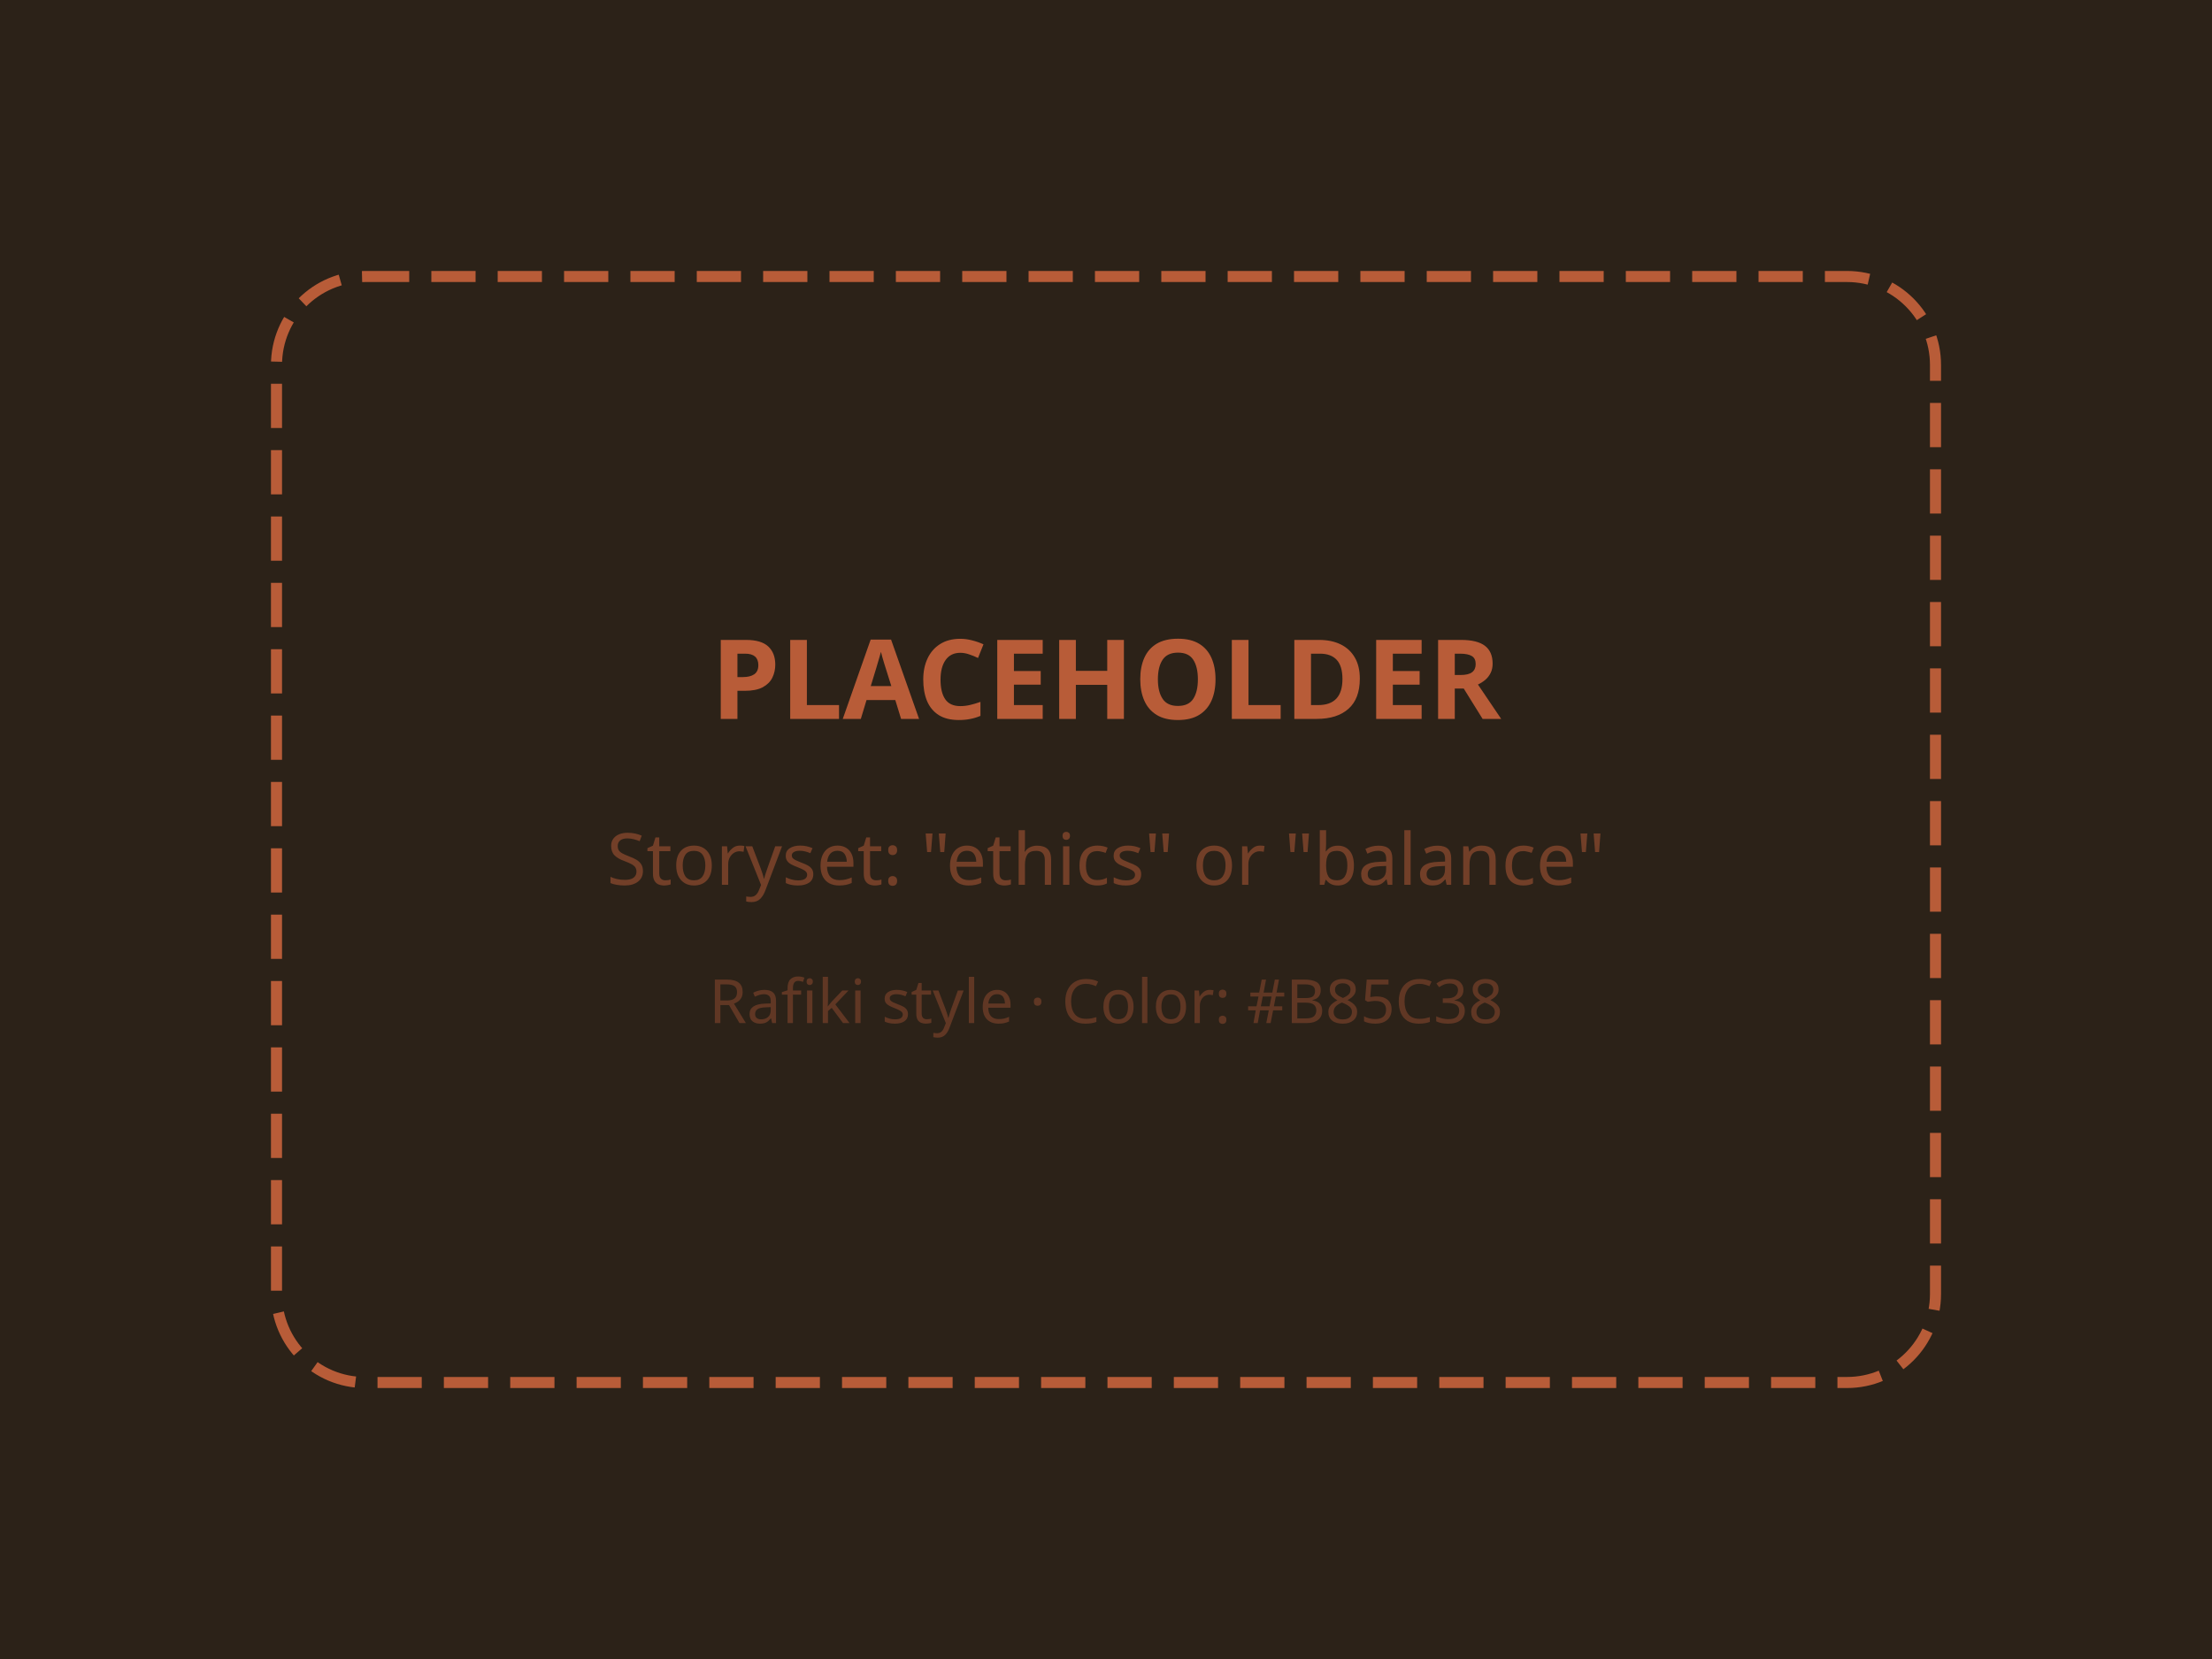
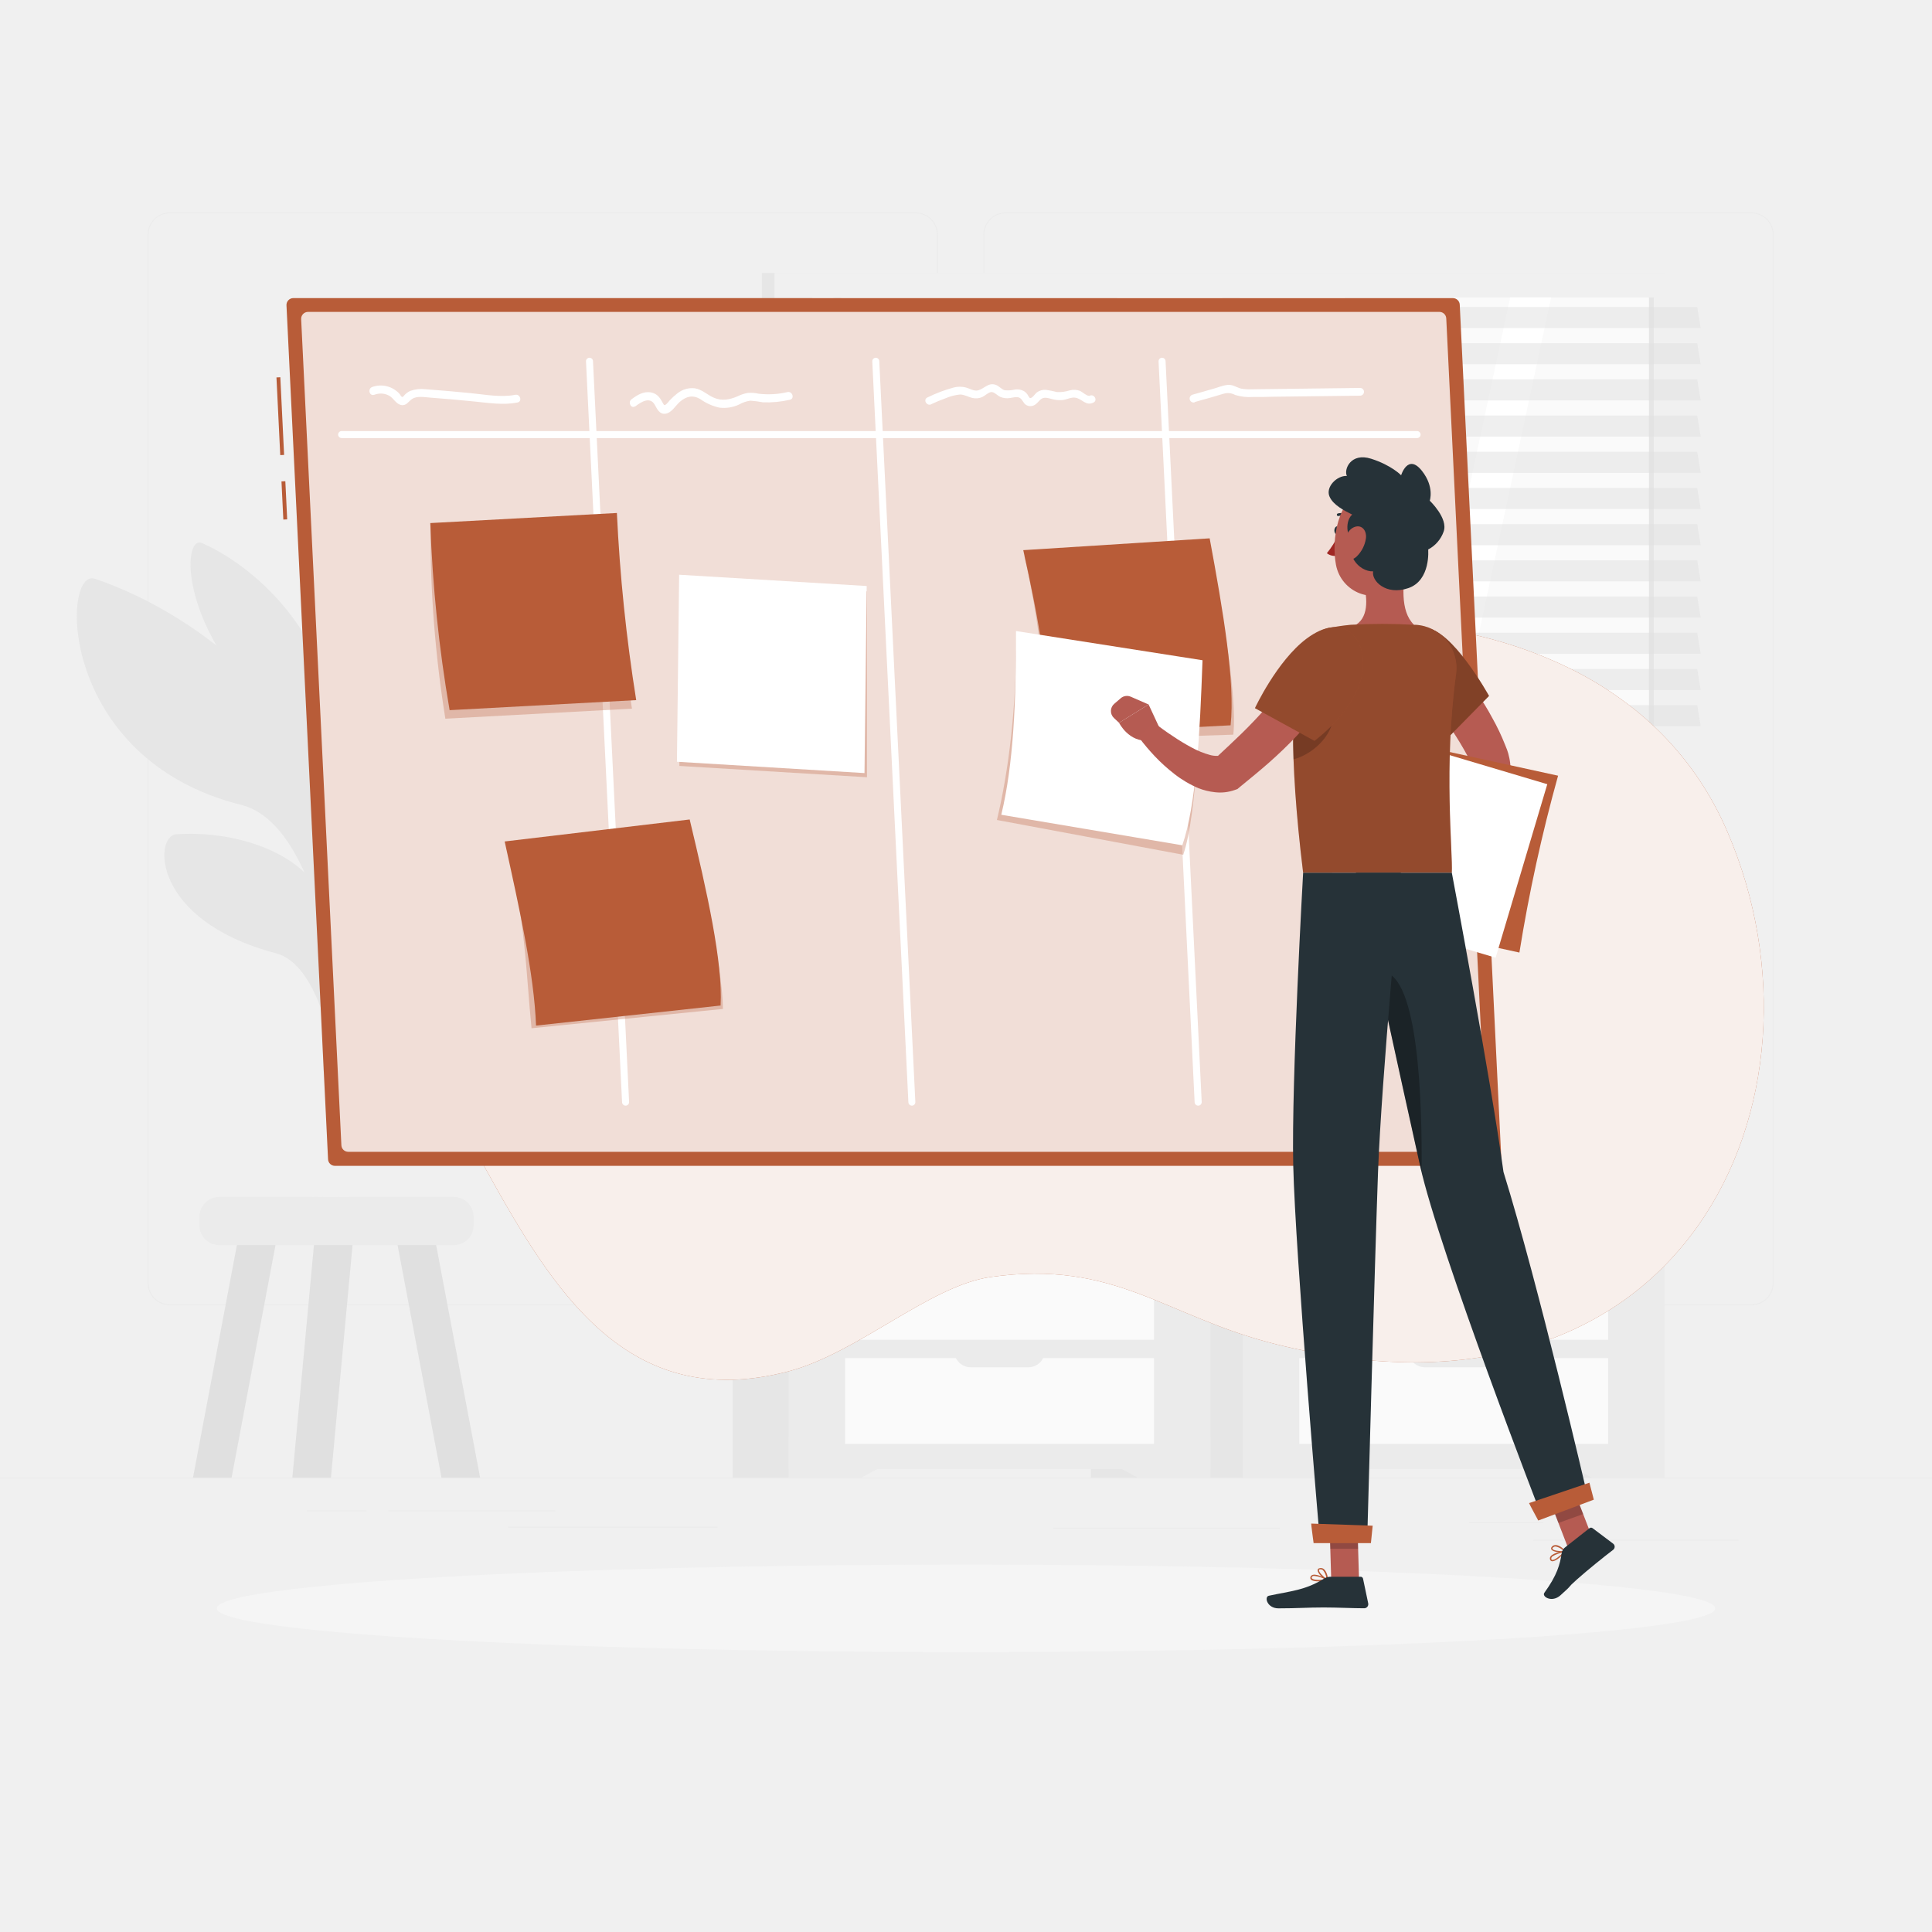
- <svg xmlns="http://www.w3.org/2000/svg" viewBox="0 0 400 300">
-   <rect width="400" height="300" fill="#2C2218" />
-   <rect x="50" y="50" width="300" height="200" rx="16" fill="none" stroke="#B85C38" stroke-width="2" stroke-dasharray="8 4" />
-   <text x="200" y="130" text-anchor="middle" fill="#B85C38" font-family="system-ui, sans-serif" font-size="20" font-weight="bold">PLACEHOLDER</text>
-   <text x="200" y="160" text-anchor="middle" fill="#B85C3880" font-family="system-ui, sans-serif" font-size="13">Storyset: "ethics" or "balance"</text>
-   <text x="200" y="185" text-anchor="middle" fill="#B85C3860" font-family="system-ui, sans-serif" font-size="11">Rafiki style · Color: #B85C38</text>
+ <svg xmlns="http://www.w3.org/2000/svg" viewBox="0 0 500 500">
+   <g id="background-complete">
+     <rect y="382.4" width="500" height="0.25" style="fill:#ebebeb" />
+     <rect x="396.83" y="398.49" width="53.07" height="0.25" style="fill:#ebebeb" />
+     <rect x="272.56" y="395.36" width="58.66" height="0.25" style="fill:#ebebeb" />
+     <rect x="380.2" y="393.92" width="19.19" height="0.25" style="fill:#ebebeb" />
+     <rect x="100.47" y="390.89" width="43.19" height="0.25" style="fill:#ebebeb" />
+     <rect x="79.46" y="390.89" width="15.44" height="0.25" style="fill:#ebebeb" />
+     <rect x="131.47" y="395.11" width="54.2" height="0.25" style="fill:#ebebeb" />
+     <path d="M237,337.8H43.91a5.71,5.71,0,0,1-5.7-5.71V60.66A5.71,5.71,0,0,1,43.91,55H237a5.71,5.71,0,0,1,5.71,5.71V332.09A5.71,5.71,0,0,1,237,337.8ZM43.91,55.2a5.46,5.46,0,0,0-5.45,5.46V332.09a5.46,5.46,0,0,0,5.45,5.46H237a5.47,5.47,0,0,0,5.46-5.46V60.66A5.47,5.47,0,0,0,237,55.2Z" style="fill:#ebebeb" />
+     <path d="M453.31,337.8H260.21a5.72,5.72,0,0,1-5.71-5.71V60.66A5.72,5.72,0,0,1,260.21,55h193.1A5.71,5.71,0,0,1,459,60.66V332.09A5.71,5.71,0,0,1,453.31,337.8ZM260.21,55.2a5.47,5.47,0,0,0-5.46,5.46V332.09a5.47,5.47,0,0,0,5.46,5.46h193.1a5.47,5.47,0,0,0,5.46-5.46V60.66a5.47,5.47,0,0,0-5.46-5.46Z" style="fill:#ebebeb" />
+     <rect x="51.61" y="309.78" width="70.97" height="12.45" rx="5.12" style="fill:#ebebeb" />
+     <polygon points="71.3 322.23 61.31 322.23 49.95 382.4 59.94 382.4 71.3 322.23" style="fill:#e0e0e0" />
+     <polygon points="91.24 322.23 81.25 322.23 75.66 382.4 85.65 382.4 91.24 322.23" style="fill:#e0e0e0" />
+     <polygon points="102.89 322.23 112.88 322.23 124.25 382.4 114.26 382.4 102.89 322.23" style="fill:#e0e0e0" />
+     <rect x="197.16" y="70.65" width="233.65" height="203.55" style="fill:#e6e6e6" />
+     <rect x="200.43" y="70.65" width="237.39" height="203.55" style="fill:#f0f0f0" />
+     <rect x="197.16" y="274.21" width="233.65" height="3.94" style="fill:#e6e6e6" />
+     <rect x="204.17" y="274.21" width="237.39" height="3.94" style="fill:#f0f0f0" />
+     <rect x="223.67" y="63.55" width="190.9" height="217.76" transform="translate(491.55 -146.69) rotate(90)" style="fill:#fafafa" />
+     <polygon points="279.86 267.88 320.91 76.98 348.1 76.98 307.05 267.88 279.86 267.88" style="fill:#fff" />
+     <polygon points="248.12 267.88 289.17 76.98 316.36 76.98 275.31 267.88 248.12 267.88" style="fill:#fff" />
+     <path d="M215.37,77.5V255.88c0,.29.36.52.8.52h1.06c.44,0,.8-.23.8-.52V77.5c0-.29-.36-.52-.8-.52h-1.06C215.73,77,215.37,77.21,215.37,77.5Z" style="fill:#f0f0f0" />
+     <polygon points="349.78 267.88 390.83 76.98 401.43 76.98 360.38 267.88 349.78 267.88" style="fill:#fff" />
+     <rect x="331.93" y="171.81" width="190.9" height="1.25" transform="translate(599.81 -254.95) rotate(90)" style="fill:#e6e6e6" />
+     <polygon points="440.14 84.9 206.49 84.9 205.58 79.44 439.24 79.44 440.14 84.9" style="fill:#e0e0e0;opacity:0.5" />
+     <polygon points="440.14 103.64 206.49 103.64 205.58 98.17 439.24 98.17 440.14 103.64" style="fill:#e0e0e0;opacity:0.5" />
+     <polygon points="440.14 122.37 206.49 122.37 205.58 116.91 439.24 116.91 440.14 122.37" style="fill:#e0e0e0;opacity:0.5" />
+     <polygon points="440.14 141.11 206.49 141.11 205.58 135.65 439.24 135.65 440.14 141.11" style="fill:#e0e0e0;opacity:0.5" />
+     <polygon points="440.14 159.84 206.49 159.84 205.58 154.38 439.24 154.38 440.14 159.84" style="fill:#e0e0e0;opacity:0.5" />
+     <polygon points="440.14 178.58 206.49 178.58 205.58 173.12 439.24 173.12 440.14 178.58" style="fill:#e0e0e0;opacity:0.5" />
+     <polygon points="440.14 94.27 206.49 94.27 205.58 88.81 439.24 88.81 440.14 94.27" style="fill:#e0e0e0;opacity:0.5" />
+     <polygon points="440.14 113 206.49 113 205.58 107.54 439.24 107.54 440.14 113" style="fill:#e0e0e0;opacity:0.5" />
+     <polygon points="440.14 131.74 206.49 131.74 205.58 126.28 439.24 126.28 440.14 131.74" style="fill:#e0e0e0;opacity:0.5" />
+     <polygon points="440.14 150.47 206.49 150.47 205.58 145.01 439.24 145.01 440.14 150.47" style="fill:#e0e0e0;opacity:0.5" />
+     <polygon points="440.14 169.21 206.49 169.21 205.58 163.75 439.24 163.75 440.14 169.21" style="fill:#e0e0e0;opacity:0.5" />
+     <polygon points="440.14 187.95 206.49 187.95 205.58 182.49 439.24 182.49 440.14 187.95" style="fill:#e0e0e0;opacity:0.5" />
+     <rect x="399.87" y="289.64" width="30.94" height="92.76" style="fill:#e6e6e6" />
+     <polygon points="411.96 382.4 430.81 382.4 430.81 371.75 392.2 371.75 411.96 382.4" style="fill:#ebebeb" />
+     <rect x="307.13" y="289.64" width="30.94" height="92.76" style="fill:#e6e6e6" />
+     <rect x="321.63" y="289.64" width="109.18" height="90.55" style="fill:#ebebeb" />
+     <polygon points="340.48 382.4 321.63 382.4 321.63 371.75 360.24 371.75 340.48 382.4" style="fill:#ebebeb" />
+     <rect x="336.25" y="300.08" width="79.94" height="46.65" style="fill:#fafafa" />
+     <rect x="336.25" y="351.48" width="79.94" height="22.2" style="fill:#fafafa" />
+     <path d="M383.67,302.46h-14.9a4.3,4.3,0,0,1-4.29-4.3H388A4.3,4.3,0,0,1,383.67,302.46Z" style="fill:#ebebeb" />
+     <path d="M383.67,353.85h-14.9a4.29,4.29,0,0,1-4.29-4.29H388A4.29,4.29,0,0,1,383.67,353.85Z" style="fill:#ebebeb" />
+     <rect x="282.32" y="289.64" width="30.94" height="92.76" style="fill:#e6e6e6" />
+     <polygon points="294.42 382.4 313.26 382.4 313.26 371.75 274.66 371.75 294.42 382.4" style="fill:#ebebeb" />
+     <rect x="189.59" y="289.64" width="30.94" height="92.76" style="fill:#e6e6e6" />
+     <rect x="204.09" y="289.64" width="109.18" height="90.55" style="fill:#ebebeb" />
+     <polygon points="222.93 382.4 204.09 382.4 204.09 371.75 242.69 371.75 222.93 382.4" style="fill:#ebebeb" />
+     <rect x="218.71" y="300.08" width="79.94" height="46.65" style="fill:#fafafa" />
+     <rect x="218.71" y="351.48" width="79.94" height="22.2" style="fill:#fafafa" />
+     <path d="M266.12,302.46H251.23a4.31,4.31,0,0,1-4.3-4.3h23.49A4.3,4.3,0,0,1,266.12,302.46Z" style="fill:#ebebeb" />
+     <path d="M266.12,353.85H251.23a4.3,4.3,0,0,1-4.3-4.29h23.49A4.29,4.29,0,0,1,266.12,353.85Z" style="fill:#ebebeb" />
+     <rect x="204.41" y="285.74" width="226.4" height="3.89" transform="translate(635.22 575.38) rotate(180)" style="fill:#f0f0f0" />
+     <rect x="189.59" y="285.74" width="14.82" height="3.89" style="fill:#e0e0e0" />
+     <path d="M84.39,294.88c-1.41-36.34-2.91-72.47.17-90.7l5-3.54s-1.1,3.39-1.68,59.07-1.29,26.9-.68,35.17Z" style="fill:#e6e6e6" />
+     <path d="M92.47,166c7.73-20.14,25.74-39.59,45.3-47.55,7.68-3.12-3.38,65.57-31.23,70-13.6,2.16-17.84,37-20.13,53.7C85.63,209.25,84.74,186.14,92.47,166Z" style="fill:#e6e6e6" />
+     <path d="M90.82,217.13c5.44-8.62,14.33-20.7,27.32-20.71,14.72,0,1.84,24.24-15.47,32-8.45,3.78-15.5,15.78-17.33,23.3C85.5,236.47,85.38,225.75,90.82,217.13Z" style="fill:#e6e6e6" />
+     <path d="M77.58,191.07c-9.46-16.76-30.54-33.62-53-41.29-8.81-3-9.68,46.64,37.82,58.52,15.35,3.84,21.5,31,24.68,44.66C86.83,226.43,87,207.83,77.58,191.07Z" style="fill:#e6e6e6" />
+     <path d="M82.76,230.81c-6-10.68-22.42-15.9-37.16-14.9-5.78.39-6.42,22.31,25.77,30.78,9.76,2.57,13.7,19.76,15.73,28.46C86.93,258.25,88.78,241.5,82.76,230.81Z" style="fill:#e6e6e6" />
+     <path d="M83.38,174.38c-4.69-14.94-18.5-28.33-31.17-33.86-5-2.17-6.51,22.6,20.7,46.85,8.25,7.36,10.85,28.79,12.2,39.65C85.72,207.63,88.07,189.32,83.38,174.38Z" style="fill:#e6e6e6" />
+     <path d="M85.86,309.78h0c-9.9,0-18.08-.72-18.64-14.11L65.57,278.1h40.59l-1.65,17.57C103.94,309.06,95.76,309.78,85.86,309.78Z" style="fill:#f0f0f0" />
+     <polygon points="106.31 285.34 65.42 285.34 64.25 277.11 107.48 277.11 106.31 285.34" style="fill:#f0f0f0" />
+   </g>
+   <g id="background-simple">
+     <path d="M447.06,215.29c-32.63-75.84-152.7-61.31-195.73-26-17.09,14-19.64,24.1-45.45,28.81-18.76,3.42-40.28-7.13-59.06-1.36-41.17,12.65-38.13,55.06-21.25,85.56,17.52,31.65,36.72,63.44,78.31,52.65,18-4.67,36.69-22.21,52.45-24.45,32.39-4.61,45.25,10.26,74,17.41C435.92,374.15,476.69,284.17,447.06,215.29Z" style="fill:#B85C38" />
+     <g style="opacity:0.9">
+       <path d="M447.06,215.29c-32.63-75.84-152.7-61.31-195.73-26-17.09,14-19.64,24.1-45.45,28.81-18.76,3.42-40.28-7.13-59.06-1.36-41.17,12.65-38.13,55.06-21.25,85.56,17.52,31.65,36.72,63.44,78.31,52.65,18-4.67,36.69-22.21,52.45-24.45,32.39-4.61,45.25,10.26,74,17.41C435.92,374.15,476.69,284.17,447.06,215.29Z" style="fill:#fff" />
+     </g>
+   </g>
+   <g id="Shadow">
+     <ellipse id="path" cx="250" cy="416.24" rx="193.89" ry="11.32" style="fill:#f5f5f5" />
+   </g>
+   <g id="Board">
+     <rect x="72.03" y="97.65" width="1" height="20.13" transform="translate(-5.15 3.65) rotate(-2.79)" style="fill:#B85C38" />
+     <rect x="73.09" y="124.55" width="1" height="9.89" transform="translate(-6.22 3.74) rotate(-2.79)" style="fill:#B85C38" />
+     <path d="M386.74,301.72H86.67A1.78,1.78,0,0,1,84.9,300L74.14,79a1.77,1.77,0,0,1,1.77-1.85H376a1.78,1.78,0,0,1,1.78,1.68l10.76,221.08A1.78,1.78,0,0,1,386.74,301.72Z" style="fill:#B85C38" />
+     <path d="M88.35,296.4,77.94,82.58a1.78,1.78,0,0,1,1.77-1.86H372.52a1.77,1.77,0,0,1,1.77,1.69L384.7,296.23a1.77,1.77,0,0,1-1.77,1.86H90.12A1.78,1.78,0,0,1,88.35,296.4Z" style="fill:#fff;opacity:0.8" />
+     <path d="M161.9,286.14a.92.92,0,0,1-.91-.86L151.66,93.62a.91.91,0,1,1,1.81-.08l9.34,191.65a.91.91,0,0,1-.87.95Z" style="fill:#fff" />
+     <path d="M310.08,286.14a.92.92,0,0,1-.91-.86L299.84,93.62a.91.91,0,1,1,1.81-.08L311,285.19a.91.91,0,0,1-.87.95Z" style="fill:#fff" />
+     <path d="M236,286.14a.92.92,0,0,1-.91-.86L225.75,93.62a.91.91,0,1,1,1.81-.08l9.33,191.65a.9.9,0,0,1-.86.95Z" style="fill:#fff" />
+     <path d="M366.64,113.37H88.51a.91.91,0,1,1,0-1.81H366.64a.91.91,0,1,1,0,1.81Z" style="fill:#fff" />
+     <path d="M96.89,102.17a4.47,4.47,0,0,1,4,.34c1,.64,1.61,2,2.87,2.3,1.43.29,1.87-.88,2.88-1.55,1.28-.85,3.23-.47,4.66-.36q5.69.42,11.37,1c3.74.36,7.52,1,11.25.27,1.29-.25.74-2.22-.54-2-3.82.75-7.87-.07-11.7-.44s-7.69-.72-11.55-1a8.63,8.63,0,0,0-3.91.42,4.71,4.71,0,0,0-1.56,1.12c-.16.16-.32.49-.58.45s-.55-.63-.65-.75a6.54,6.54,0,0,0-7.13-1.81c-1.21.48-.69,2.45.54,2Z" style="fill:#fff" />
+     <path d="M164.41,105.17c1.52-1.14,3.81-2.66,5.06-.38.63,1.14,1.24,2.51,2.81,2.27s2.61-2.19,3.71-3.11c1.64-1.39,3.3-1.8,5.22-.68a13.35,13.35,0,0,0,5,2.23,9.19,9.19,0,0,0,5.06-.81,8.27,8.27,0,0,1,2.93-1,30.32,30.32,0,0,1,3.26.43,26.2,26.2,0,0,0,6.94-.66c1.29-.24.74-2.21-.55-2a21.51,21.51,0,0,1-7.54.43,9,9,0,0,0-2.79-.2,9.57,9.57,0,0,0-2.54.83c-2.09.91-4.11,1.35-6.3.38-1.7-.75-3-2.14-4.92-2.42a6.12,6.12,0,0,0-4.44,1.31,17.57,17.57,0,0,0-2,1.82,9.14,9.14,0,0,1-.89,1c-.5.37-.54.33-.84-.22-.73-1.37-1.43-2.49-3.07-2.82-1.95-.39-3.63.67-5.12,1.79-1,.78,0,2.55,1,1.76Z" style="fill:#fff" />
+     <path d="M241,104.61c1.19-.56,2.4-1.07,3.64-1.51a12.5,12.5,0,0,1,3.81-1c1.15,0,2.16.66,3.26.9a4,4,0,0,0,2.52-.26c.72-.33,1.46-1.14,2.24-1.27s1.64.9,2.41,1.25a4.52,4.52,0,0,0,2.47.29c.77-.09,1.9-.49,2.62,0s.87,1.36,1.59,1.79a2.13,2.13,0,0,0,2.06.08c.72-.35,1.11-1,1.71-1.52.88-.74,1.9-.33,2.91-.09a7.52,7.52,0,0,0,2.79.26c1.05-.14,2.27-.81,3.33-.6,1.76.35,2.67,2.21,4.63,1.25,1.18-.58.15-2.34-1-1.76-.5.24-1.95-1-2.43-1.24a4.44,4.44,0,0,0-2.7-.16,9.06,9.06,0,0,1-3.3.45,28,28,0,0,0-2.84-.58,3.55,3.55,0,0,0-2.38.66c-.39.29-1.23,1.58-1.74,1.47-.23,0-.6-.81-.74-1a3.24,3.24,0,0,0-.83-.78,3.72,3.72,0,0,0-2.31-.44,7.84,7.84,0,0,1-2.72.19c-.86-.25-1.43-1.09-2.29-1.39-1.94-.67-2.87.92-4.53,1.41-1.07.31-2.17-.45-3.18-.72a6.27,6.27,0,0,0-3.19,0,37.57,37.57,0,0,0-6.81,2.58c-1.18.56-.15,2.32,1,1.76Z" style="fill:#fff" />
+     <path d="M309.15,104.06l5.45-1.55c.86-.25,1.73-.55,2.6-.74a3.88,3.88,0,0,1,2.48.45,12.58,12.58,0,0,0,4.57.52c1.82,0,3.63,0,5.45-.07L352,102.4a1,1,0,0,0,0-2l-22.77.28c-1.79,0-3.58.06-5.37.07a13,13,0,0,1-2.64-.17c-.82-.18-1.51-.64-2.3-.86-1.49-.41-3.19.39-4.6.8l-5.68,1.62a1,1,0,0,0,.54,2Z" style="fill:#fff" />
+     <path d="M163.55,183.4,115.26,186a304.31,304.31,0,0,1-3.85-49.21L158.59,135A435.25,435.25,0,0,0,163.55,183.4Z" style="fill:#B85C38;opacity:0.3" />
+     <path d="M164.65,181.19l-48.29,2.6a357.64,357.64,0,0,1-5-48.42l48.29-2.61A435.66,435.66,0,0,0,164.65,181.19Z" style="fill:#B85C38" />
+     <polygon points="224.37 201.15 175.82 198.22 175.82 150.1 224.37 153.03 224.37 201.15" style="fill:#B85C38;opacity:0.3" />
+     <polygon points="223.73 200.07 175.19 197.14 175.76 148.74 224.3 151.66 223.73 200.07" style="fill:#fff" />
+     <path d="M270.65,191.72l48.53-1.59c1.2-11.17-4.08-39.24-7-49.22l-47.07,3C269.14,161.61,270.87,178.27,270.65,191.72Z" style="fill:#B85C38;opacity:0.3" />
+     <path d="M271.48,190.13l47-2.42c1.2-11.16-1.91-29.45-5.42-48.39l-48.24,3.06C268.8,160.1,271.7,176.68,271.48,190.13Z" style="fill:#B85C38" />
+     <path d="M137.56,266.11l49.54-5c-.13-11.3-5.94-37.54-9.38-47.37L131,219.26C136,236.78,136.18,252.66,137.56,266.11Z" style="fill:#B85C38;opacity:0.3" />
+     <path d="M138.73,265.42l47.76-5.19c.59-11.24-3.51-29.39-8-48.15l-47.88,5.69C134.46,235.33,138.21,252,138.73,265.42Z" style="fill:#B85C38" />
+     <path d="M258,212.21l48.22,9c3.62-10.52,4.55-38.77,3.85-49L263,164.84C263.05,182.82,261.11,199.28,258,212.21Z" style="fill:#B85C38;opacity:0.3" />
+     <path d="M259.13,210.86l46.85,7.9c3.63-10.52,4.55-28.85,5.23-47.89l-48.27-7.56C263,181.29,262.28,197.93,259.13,210.86Z" style="fill:#fff" />
+   </g>
+   <g id="Character">
+     <path d="M372.64,167.28c1,1,1.76,1.9,2.59,2.88s1.63,1.93,2.41,2.92c1.58,2,3.08,4,4.51,6.1s2.79,4.25,4,6.53a56.72,56.72,0,0,1,3.39,7.11l.37.93.09.23.12.35.22.68c.11.44.21.86.3,1.28s.14.8.19,1.19a28.9,28.9,0,0,1,.15,4.3,57.41,57.41,0,0,1-.87,7.74A93.17,93.17,0,0,1,386.26,224L381,222.78c.39-4.7.75-9.5.88-14.12a64.62,64.62,0,0,0-.11-6.72,19.43,19.43,0,0,0-.43-2.92l-.15-.59L381,198l-.57-1.15a78.86,78.86,0,0,0-7.15-11.38c-1.36-1.85-2.79-3.66-4.23-5.46-.72-.91-1.46-1.8-2.2-2.68l-2.2-2.55Z" style="fill:#b65b52" />
+     <path d="M381.64,220.81,378,224.72l7.12,4.2s2.46-3.27,1.5-6.62Z" style="fill:#b55b52" />
+     <polygon points="373.26 230.5 380.19 232.93 385.11 228.92 377.99 224.72 373.26 230.5" style="fill:#b55b52" />
+     <path d="M393.22,246.52l-45.77-10a342.17,342.17,0,0,1,10-45.77l45.78,10A415.45,415.45,0,0,0,393.22,246.52Z" style="fill:#B85C38" />
+     <rect x="347.86" y="195.31" width="46.85" height="46.85" transform="translate(77.87 -96.87) rotate(16.58)" style="fill:#fff" />
+     <path d="M346.7,137.28c0,.58-.36,1-.74,1s-.66-.49-.63-1.07.36-1,.74-1S346.73,136.7,346.7,137.28Z" style="fill:#263238" />
+     <path d="M346.39,138.32a21,21,0,0,1-3,4.85,3.31,3.31,0,0,0,2.74.63Z" style="fill:#a02724" />
+     <path d="M349,134.15a.36.36,0,0,0,.21-.13.34.34,0,0,0,0-.48,3.37,3.37,0,0,0-3-.65.34.34,0,0,0-.22.43.34.34,0,0,0,.43.22h0a2.65,2.65,0,0,1,2.39.54A.38.38,0,0,0,349,134.15Z" style="fill:#263238" />
+     <path d="M364.1,145.6c-1.1,5.27-1.81,12.56,1.82,16.07,0,0-1.5,5.34-11.29,5.34-10.75,0-5.11-4.68-5.11-4.68,4.49-1.39,4.52-6.48,3.55-10.57Z" style="fill:#b55b52" />
+     <path d="M341.33,409.26c-.92,0-1.81-.13-2.11-.54a.65.65,0,0,1,0-.75.84.84,0,0,1,.54-.4c1.2-.32,3.7,1.11,3.8,1.17a.17.17,0,0,1,.09.18.2.2,0,0,1-.14.14A12.86,12.86,0,0,1,341.33,409.26Zm-1.12-1.4a1.57,1.57,0,0,0-.33,0,.55.55,0,0,0-.34.24c-.12.21-.08.32,0,.38.33.46,2.15.47,3.49.28A7.63,7.63,0,0,0,340.21,407.86Z" style="fill:#B85C38" />
+     <path d="M343.51,409.06h-.07c-.87-.39-2.57-1.95-2.43-2.76,0-.19.18-.43.64-.48a1.23,1.23,0,0,1,1,.29c.9.75,1.07,2.69,1.08,2.77a.24.24,0,0,1-.07.16A.19.19,0,0,1,343.51,409.06Zm-1.72-2.92h-.11c-.3,0-.32.15-.33.19-.09.49,1.07,1.71,1.95,2.24a4,4,0,0,0-.92-2.21A.91.91,0,0,0,341.79,406.14Z" style="fill:#B85C38" />
+     <polygon points="351.72 408.89 344.52 408.89 344.02 392.23 351.22 392.23 351.72 408.89" style="fill:#b55b52" />
+     <path d="M344.28,408.06h7.86a.62.62,0,0,1,.61.49l1.34,6.39a1.06,1.06,0,0,1-1.06,1.28c-2.83,0-6.92-.21-10.49-.21-4.16,0-6.79.23-11.68.23-2.95,0-3.73-3-2.49-3.26,5.64-1.23,9.27-1.36,14.17-4.36A3.32,3.32,0,0,1,344.28,408.06Z" style="fill:#263238" />
+     <path d="M368.81,162.53c6.9.08,16.55,17.58,16.55,17.58L374.66,191a25.6,25.6,0,0,1-10.9-11.23C359.68,171.45,361.76,162.46,368.81,162.53Z" style="fill:#B85C38" />
+     <path d="M368.81,162.53c6.9.08,16.55,17.58,16.55,17.58L374.66,191a25.6,25.6,0,0,1-10.9-11.23C359.68,171.45,361.76,162.46,368.81,162.53Z" style="opacity:0.3" />
+     <path d="M336.08,170.51c-1.57,7.77-2.7,23.74,1.17,55.35h38.48c.3-5.12-2.18-27.47,1.11-51.47a11.21,11.21,0,0,0-10.49-12.69l-.43,0a143.91,143.91,0,0,0-16.36,0c-1.8.17-3.58.43-5.16.71A10.33,10.33,0,0,0,336.08,170.51Z" style="fill:#B85C38" />
+     <path d="M336.08,170.51c-1.57,7.77-2.7,23.74,1.17,55.35h38.48c.3-5.12-2.18-27.47,1.11-51.47a11.21,11.21,0,0,0-10.49-12.69l-.43,0a143.91,143.91,0,0,0-16.36,0c-1.8.17-3.58.43-5.16.71A10.33,10.33,0,0,0,336.08,170.51Z" style="opacity:0.2" />
+     <path d="M344.93,186.52,339.75,183c-5,1.63-5.26,6.49-5,13.51C339.05,195.43,344,191.35,344.93,186.52Z" style="opacity:0.2" />
+     <polygon points="344.02 392.23 344.28 400.82 351.48 400.82 351.22 392.23 344.02 392.23" style="opacity:0.2" />
+     <path d="M366.1,136.84c-.82,7.1-.94,11.3-4.73,14.81-5.7,5.27-14.31,1.66-15.63-5.52-1.19-6.46.35-17,7.47-19.55A9.62,9.62,0,0,1,366.1,136.84Z" style="fill:#b55b52" />
+     <path d="M350.94,139.88c-2.21.5-3.21-4.71-1-6.71-2-1-4.89-2.45-5.85-4.63-1.11-2.5,1.89-5.5,4.48-5.37-.84-1.67,1-6.13,6.28-4.45s7.76,4.28,7.76,4.28,1.74-5.78,5.41-1.11c3.25,4.14,2,7.69,2,7.69s4.84,4.59,3.59,8a8.33,8.33,0,0,1-4,4.63s.73,8-5.15,10-9.59-2-9.09-4.34C351.57,148,347.69,143,350.94,139.88Z" style="fill:#263238" />
+     <path d="M353.5,139.35a8.26,8.26,0,0,1-2.36,4.64c-1.69,1.63-3.25.46-3.38-1.65-.12-1.9.62-5,2.6-5.88S353.77,137.23,353.5,139.35Z" style="fill:#b55b52" />
+     <polygon points="412.8 399.81 406.4 402.11 400.04 385.64 406.44 383.35 412.8 399.81" style="fill:#b55b52" />
+     <path d="M403.56,403.15c-.72.57-1.5,1-2,.88a.65.65,0,0,1-.44-.6.87.87,0,0,1,.18-.65c.75-1,3.59-1.42,3.71-1.43a.18.18,0,0,1,.18.08.2.2,0,0,1,0,.2A13.28,13.28,0,0,1,403.56,403.15Zm-1.74-.4a.91.91,0,0,0-.24.24.54.54,0,0,0-.11.39c0,.24.13.3.2.32.54.16,2-.95,2.92-1.93A7.55,7.55,0,0,0,401.82,402.75Z" style="fill:#B85C38" />
+     <path d="M405.15,401.65a.09.09,0,0,1-.06,0c-.92.23-3.22.06-3.61-.67-.09-.17-.13-.44.21-.77a1.24,1.24,0,0,1,.92-.35c1.17,0,2.5,1.45,2.56,1.51a.16.16,0,0,1,0,.16A.15.15,0,0,1,405.15,401.65ZM402,400.42a.27.27,0,0,0-.08.07c-.22.21-.16.32-.14.36.23.43,1.89.68,2.91.56a3.87,3.87,0,0,0-2.09-1.18A.88.88,0,0,0,402,400.42Z" style="fill:#B85C38" />
+     <path d="M405.18,400.35l6.18-4.86a.66.66,0,0,1,.8,0l5.31,4a1,1,0,0,1,0,1.61c-2.26,1.71-6.62,5.23-9.28,7.59-3.11,2.77-.69.92-4.34,4.17-2.21,2-4.91.36-4.17-.65,3.34-4.62,4.05-7.37,4.49-10.32A2.44,2.44,0,0,1,405.18,400.35Z" style="fill:#263238" />
+     <path d="M300.07,188.37l-2.81-6.05-7.65,4.73s2.52,5.15,7.74,4.59Z" style="fill:#b55b52" />
+     <path d="M290.07,180.68l-1.71,1.47a2.46,2.46,0,0,0-.08,3.66l1.33,1.24,7.65-4.73-4.59-2A2.47,2.47,0,0,0,290.07,180.68Z" style="fill:#b55b52" />
+     <polygon points="400.04 385.64 403.32 394.13 409.72 391.84 406.44 383.35 400.04 385.64" style="opacity:0.2" />
+     <path d="M350.9,225.86s12,55.27,16.6,75.79c5,22.46,31.49,90.77,31.49,90.77l11.62-6.3s-12.43-53.59-21.51-82.82c-3.3-24.16-13.37-77.44-13.37-77.44Z" style="fill:#263238" />
+     <path d="M395.72,389c-.06,0,2.38,4.51,2.38,4.51l14.38-5.4-1.14-4.39Z" style="fill:#B85C38" />
+     <path d="M358,251.48c9.06,1.21,10.08,33.12,9.91,51.85-.12-.59-.26-1.15-.37-1.68-2.51-11.21-7.22-32.79-11-50.07A3.31,3.31,0,0,1,358,251.48Z" style="opacity:0.3" />
+     <path d="M337.25,225.86s-3.06,53.8-2.56,75.74c.52,22.83,6.93,97.56,6.93,97.56h12.19s2-73.4,2.82-95.81c.91-24.44,5.92-77.49,5.92-77.49Z" style="fill:#263238" />
+     <path d="M339.34,394.3c-.06,0,.62,5.06.62,5.06h14.83l.46-4.51Z" style="fill:#B85C38" />
+     <path d="M347.62,174.23a78.43,78.43,0,0,1-5.55,8.53,88.78,88.78,0,0,1-6.49,7.69c-2.28,2.43-4.69,4.73-7.16,6.91s-5.05,4.26-7.37,6.17l-.82.68-.68.24a11.27,11.27,0,0,1-5.17.57A16.7,16.7,0,0,1,310.2,204a27.55,27.55,0,0,1-6.29-3.71,45.3,45.3,0,0,1-5-4.52c-.76-.79-1.48-1.62-2.19-2.45s-1.37-1.67-2.06-2.62l3.95-3.69c1.53,1.14,3.18,2.38,4.83,3.44a53.69,53.69,0,0,0,4.94,3,21.86,21.86,0,0,0,4.77,1.94,6.66,6.66,0,0,0,1.89.23,1.8,1.8,0,0,0,.95-.26l-1.49.92c2.44-2.28,4.65-4.32,6.85-6.47s4.27-4.33,6.26-6.58,3.89-4.57,5.64-7,3.37-4.87,4.9-7.37Z" style="fill:#b65b52" />
+     <path d="M352.74,172.72c-.69,10.35-12.56,19-12.56,19l-15.4-8.45s5.67-12.19,13.31-17.95C347.54,158.25,353.26,164.84,352.74,172.72Z" style="fill:#B85C38" />
+     <path d="M352.74,172.72c-.69,10.35-12.56,19-12.56,19l-15.4-8.45s5.67-12.19,13.31-17.95C347.54,158.25,353.26,164.84,352.74,172.72Z" style="opacity:0.2" />
+   </g>
</svg>
